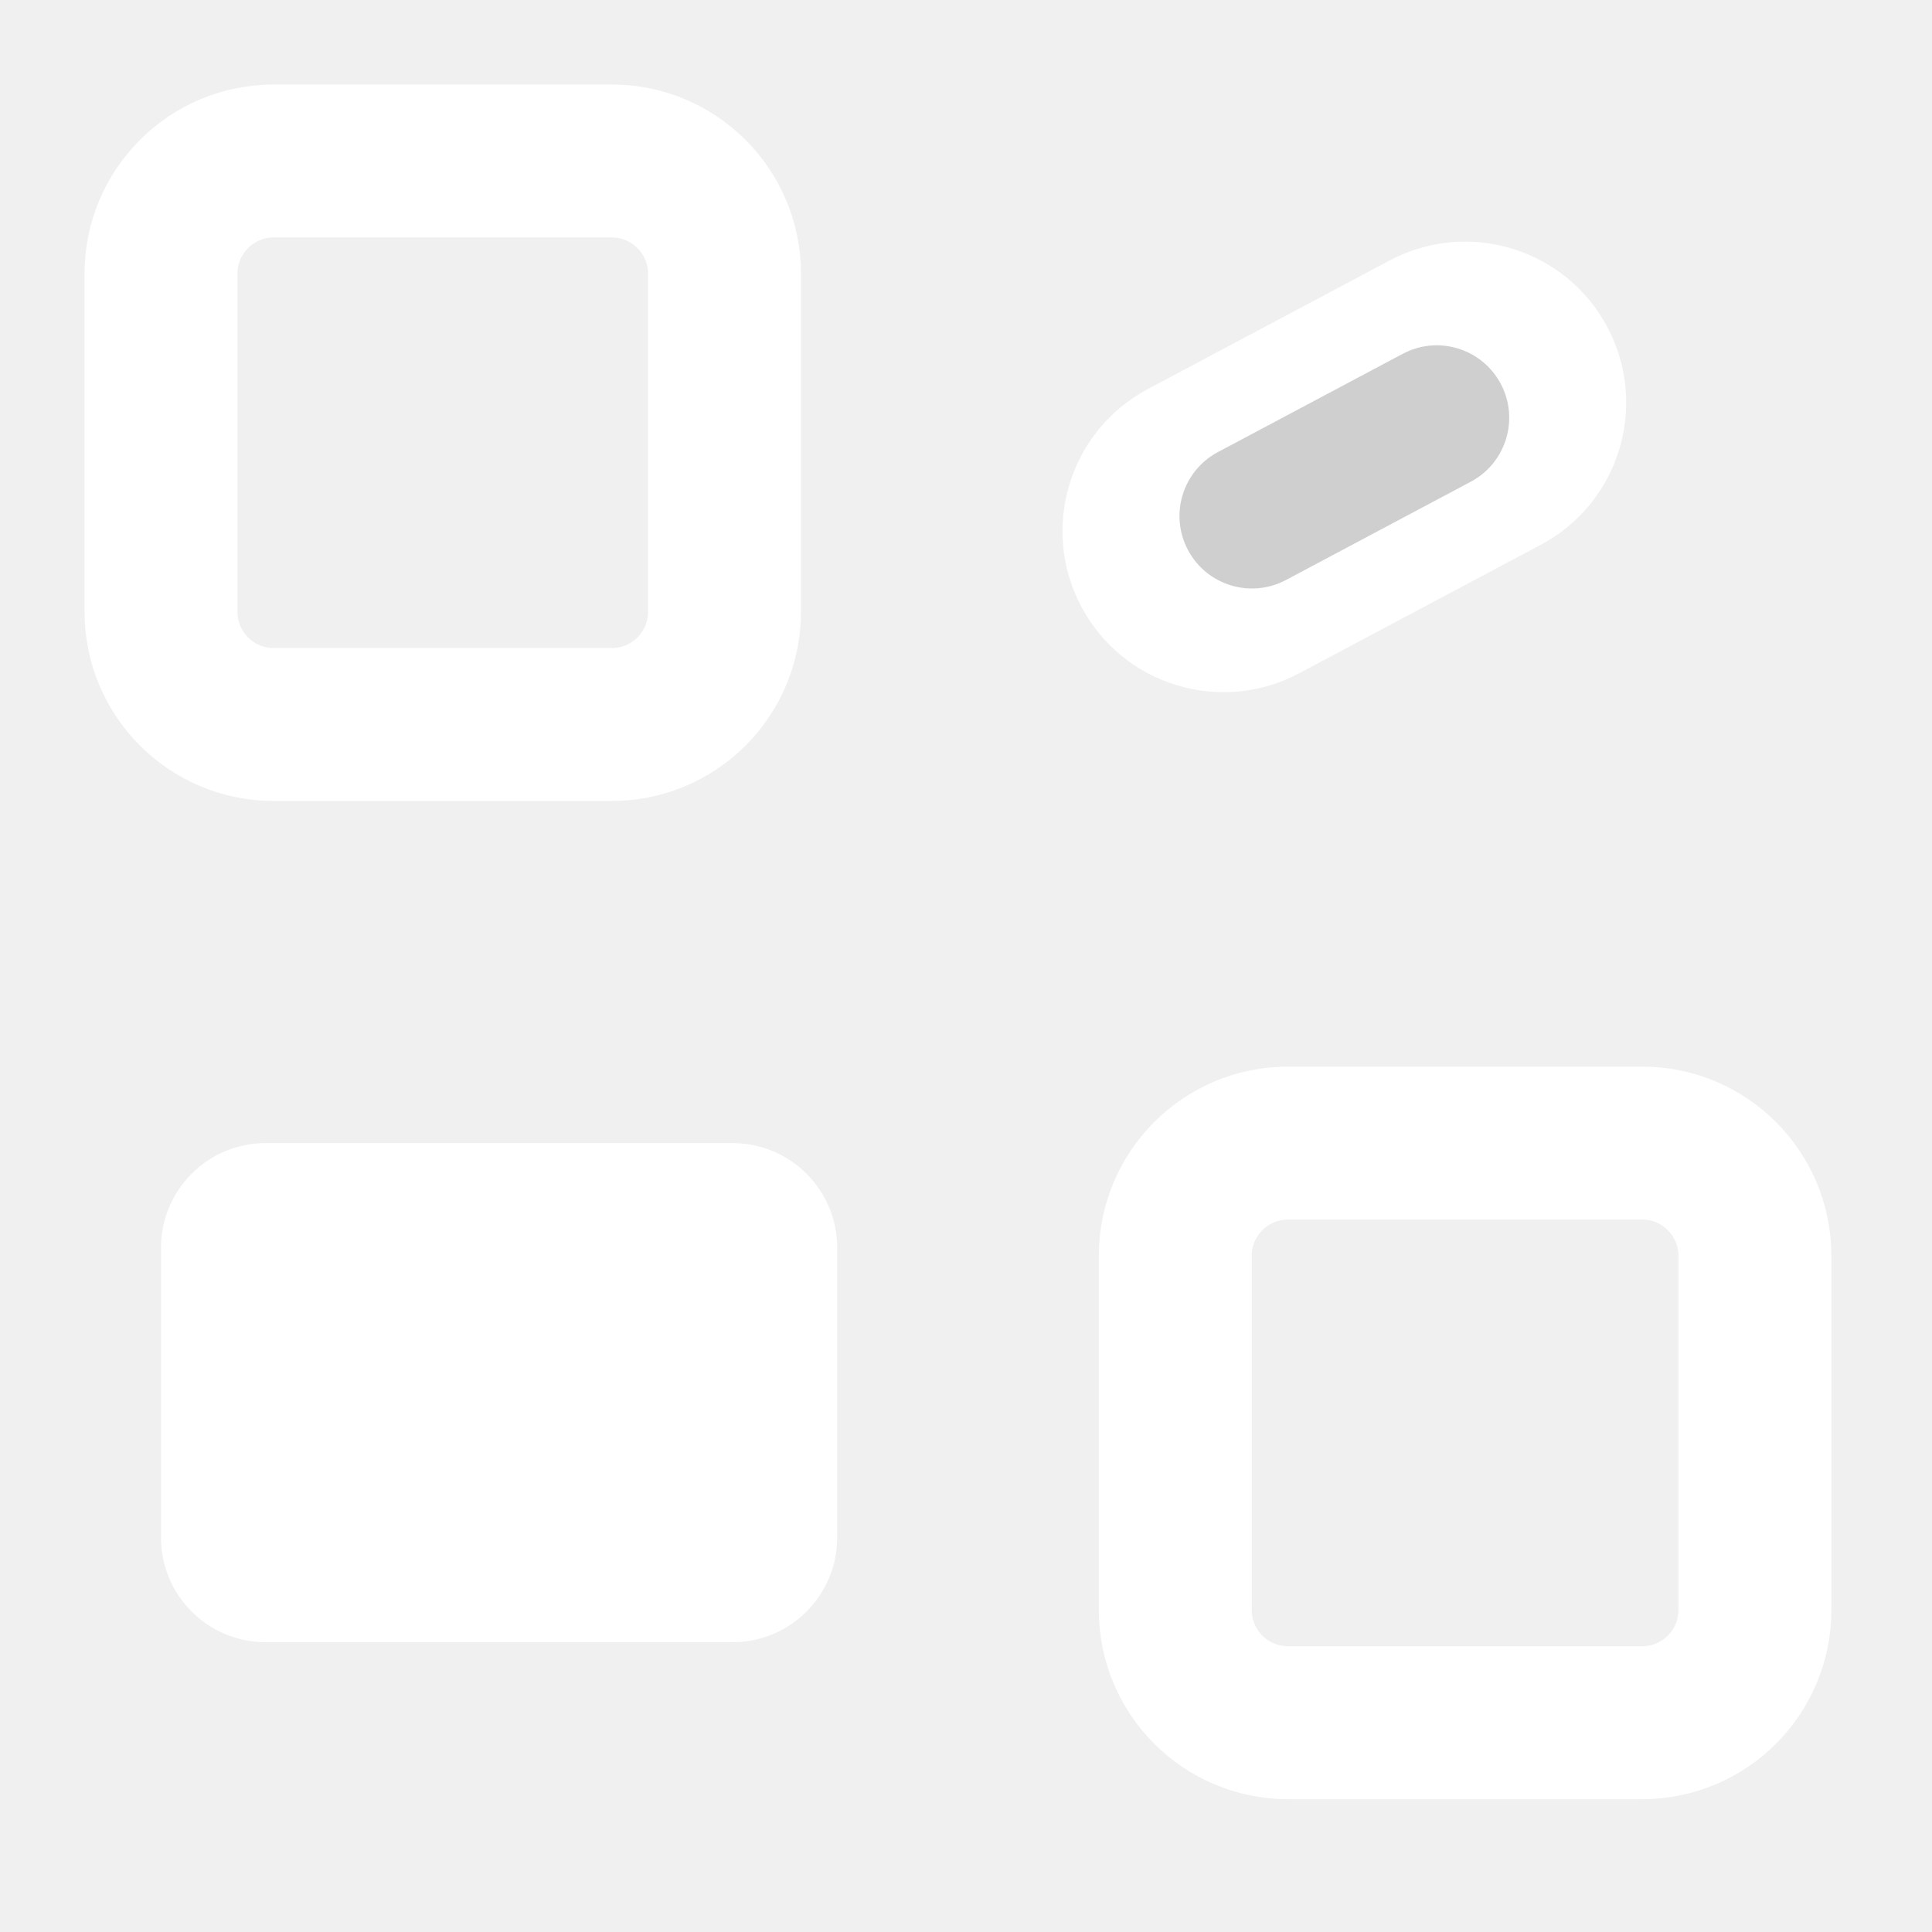
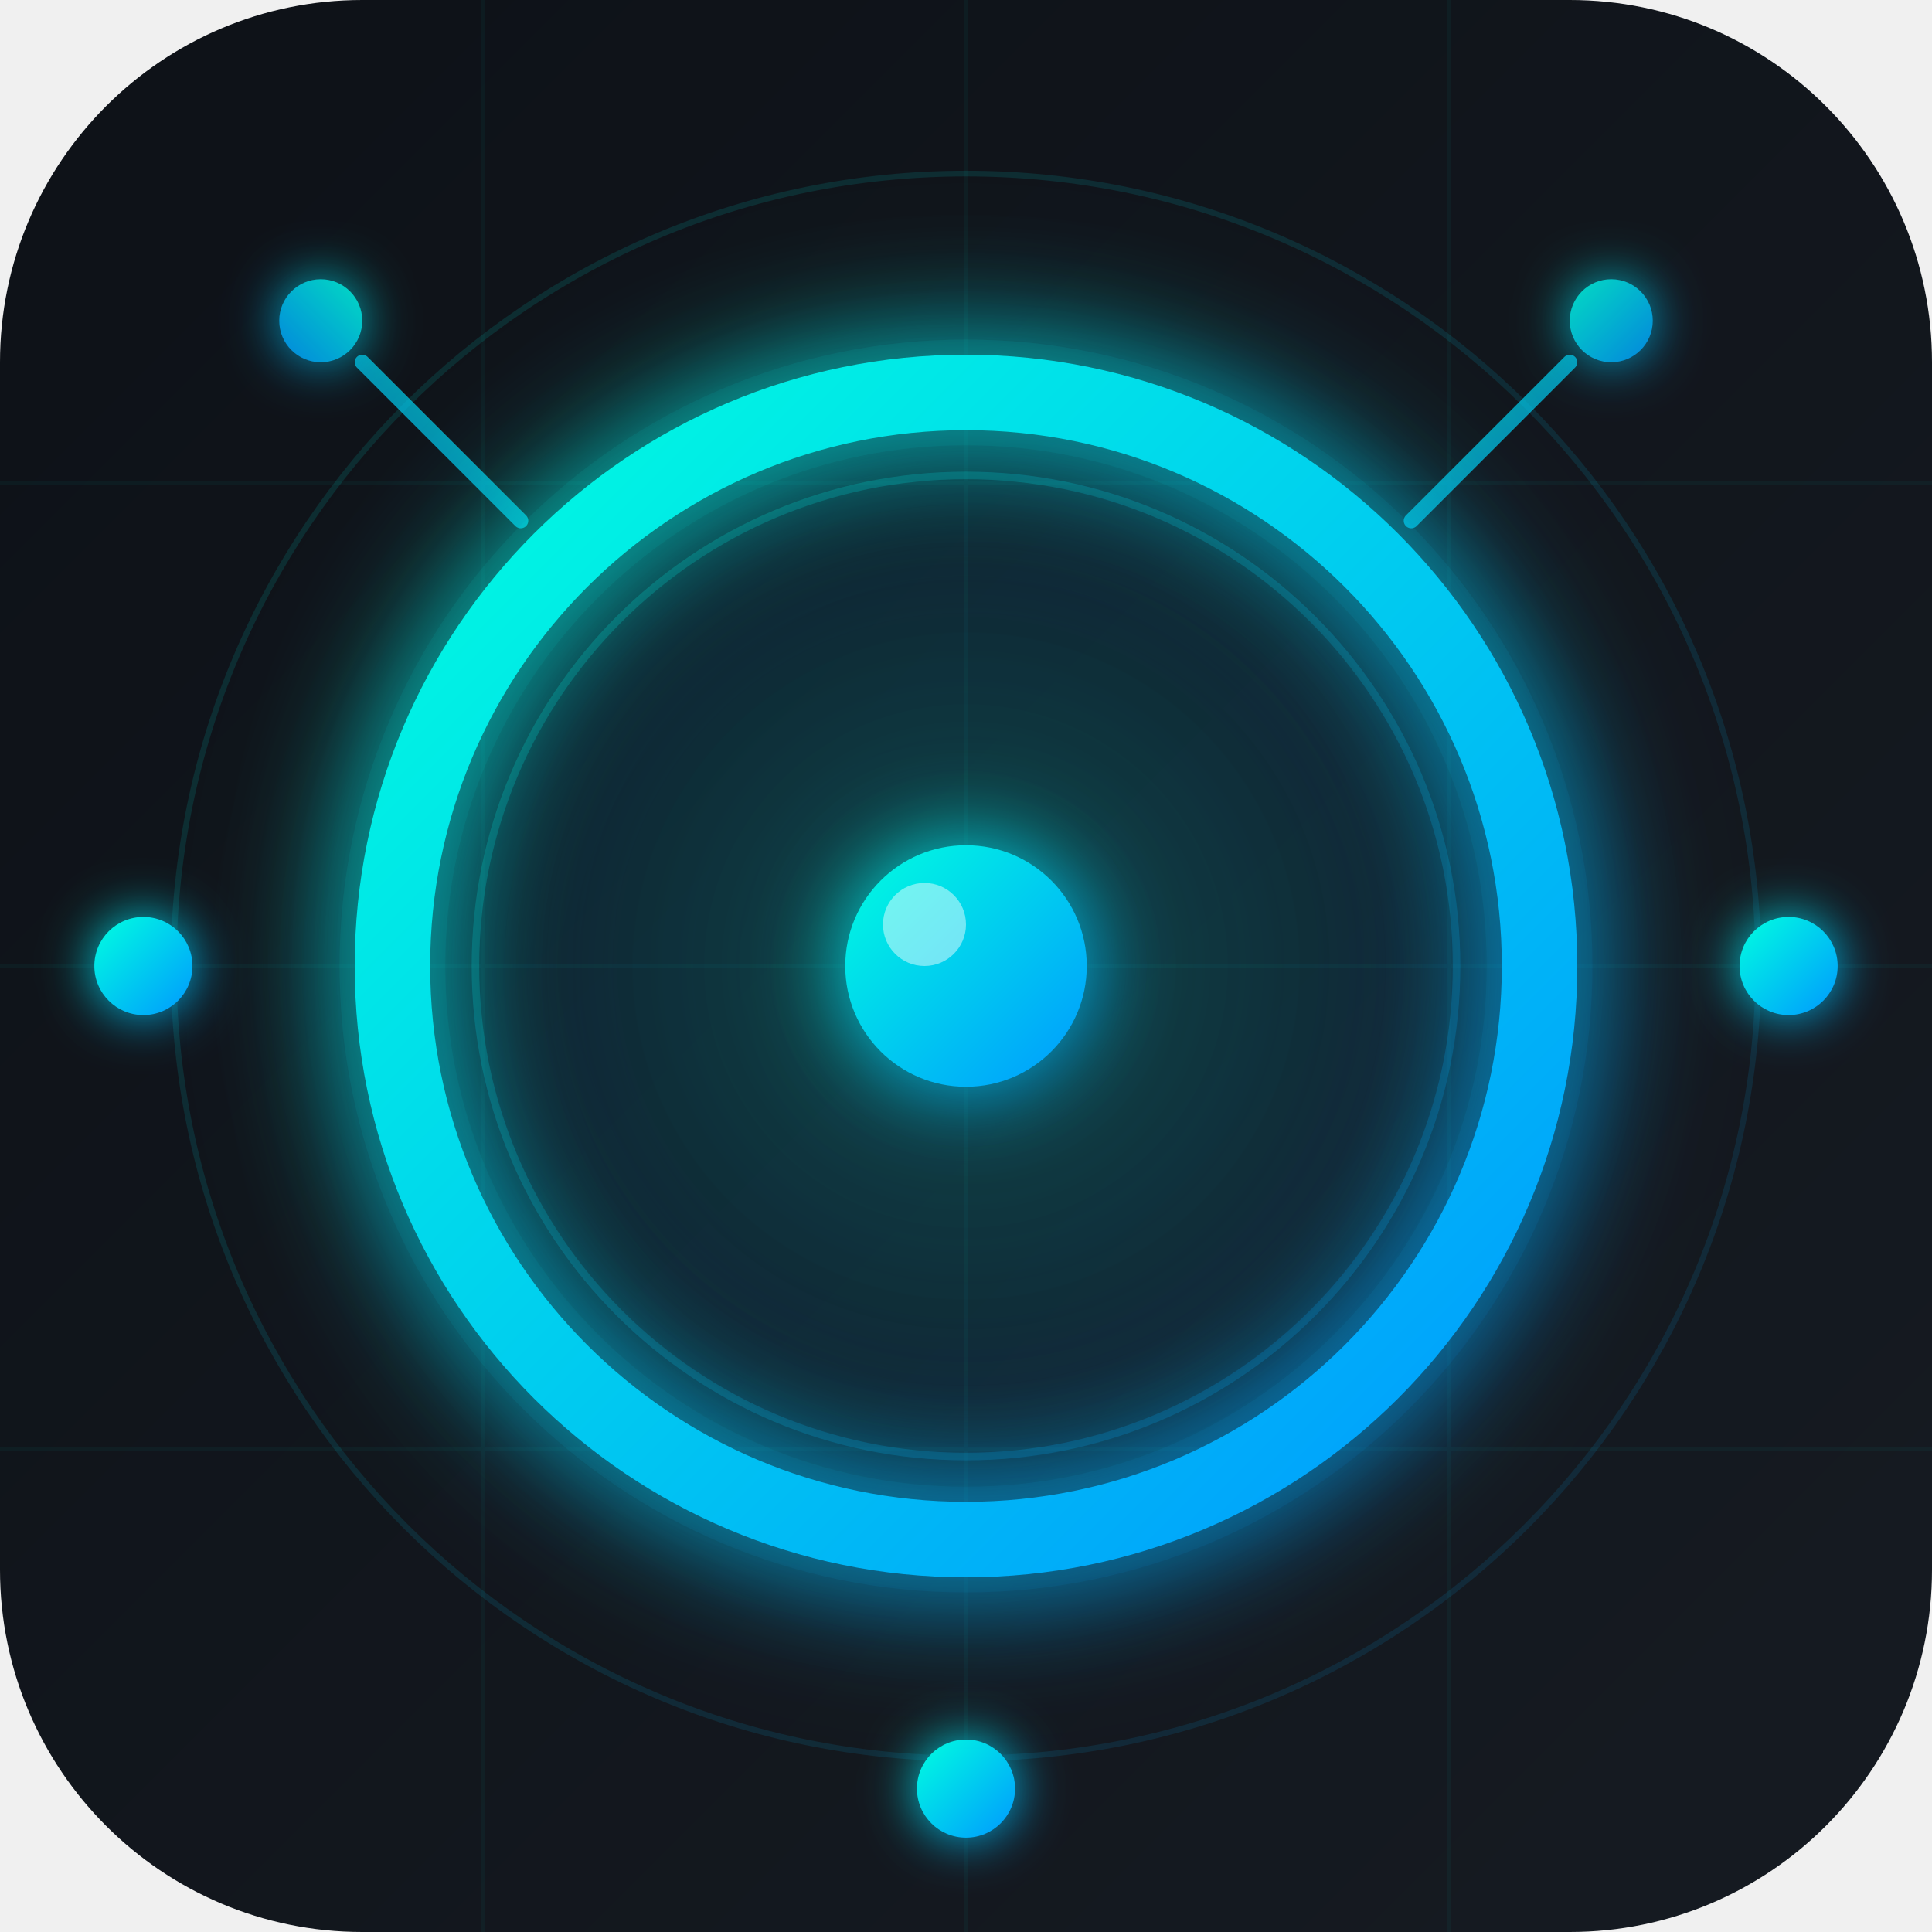
- <svg xmlns="http://www.w3.org/2000/svg" viewBox="0 0 24 24" width="24" height="24" fill="none">
-   <rect x="2" y="2" width="7" height="7" rx="1.4" stroke="#ffffff" stroke-width="1.9" />
-   <rect x="2" y="14.2" width="8.4" height="6.2" rx="1.3" fill="#ffffff" />
-   <rect x="14.6" y="14.2" width="7.2" height="7.2" rx="1.4" stroke="#ffffff" stroke-width="1.9" />
-   <g transform="rotate(-28 16.7 5.8)">
-     <rect x="13" y="3.8" width="7.4" height="4" rx="2" fill="#ffffff" />
-     <rect x="14.5" y="4.9" width="4.4" height="1.8" rx="0.9" fill="#0f1115" opacity="0.2" />
+ <svg xmlns="http://www.w3.org/2000/svg" viewBox="0 0 512 512" width="512" height="512">
+   <defs>
+     <linearGradient id="bgGrad" x1="0" y1="0" x2="1" y2="1">
+       <stop offset="0%" stop-color="#0D1117" />
+       <stop offset="100%" stop-color="#161B22" />
+     </linearGradient>
+     <linearGradient id="accentGrad" x1="0" y1="0" x2="1" y2="1">
+       <stop offset="0%" stop-color="#00FFE0" />
+       <stop offset="100%" stop-color="#0099FF" />
+     </linearGradient>
+     <linearGradient id="accentGrad2" x1="1" y1="0" x2="0" y2="1">
+       <stop offset="0%" stop-color="#00FFE0" />
+       <stop offset="100%" stop-color="#0099FF" />
+     </linearGradient>
+     <radialGradient id="fillGrad" cx="50%" cy="50%" r="50%">
+       <stop offset="0%" stop-color="#00E5CC" stop-opacity="0.12" />
+       <stop offset="100%" stop-color="#0099FF" stop-opacity="0.02" />
+     </radialGradient>
+     <radialGradient id="glowBg" cx="50%" cy="50%" r="50%">
+       <stop offset="0%" stop-color="#00CCAA" stop-opacity="0.18" />
+       <stop offset="100%" stop-color="#0099FF" stop-opacity="0" />
+     </radialGradient>
+     <filter id="bigGlow" x="-50%" y="-50%" width="200%" height="200%">
+       <feGaussianBlur stdDeviation="16" result="blur" />
+       <feMerge>
+         <feMergeNode in="blur" />
+         <feMergeNode in="SourceGraphic" />
+       </feMerge>
+     </filter>
+     <filter id="xGlow" x="-60%" y="-60%" width="220%" height="220%">
+       <feGaussianBlur stdDeviation="22" result="blur" />
+       <feMerge>
+         <feMergeNode in="blur" />
+         <feMergeNode in="SourceGraphic" />
+       </feMerge>
+     </filter>
+     <filter id="dotGlow" x="-100%" y="-100%" width="300%" height="300%">
+       <feGaussianBlur stdDeviation="12" result="blur" />
+       <feMerge>
+         <feMergeNode in="blur" />
+         <feMergeNode in="SourceGraphic" />
+       </feMerge>
+     </filter>
+     <filter id="nodeGlow" x="-100%" y="-100%" width="300%" height="300%">
+       <feGaussianBlur stdDeviation="7" result="blur" />
+       <feMerge>
+         <feMergeNode in="blur" />
+         <feMergeNode in="SourceGraphic" />
+       </feMerge>
+     </filter>
+   </defs>
+   <rect width="512" height="512" rx="96" fill="url(#bgGrad)" />
+   <g opacity="0.045" stroke="#00E5CC" stroke-width="1">
+     <line x1="0" y1="128" x2="512" y2="128" />
+     <line x1="0" y1="256" x2="512" y2="256" />
+     <line x1="0" y1="384" x2="512" y2="384" />
+     <line x1="128" y1="0" x2="128" y2="512" />
+     <line x1="256" y1="0" x2="256" y2="512" />
+     <line x1="384" y1="0" x2="384" y2="512" />
  </g>
+   <circle cx="256" cy="256" r="180" fill="url(#glowBg)" />
+   <circle cx="256" cy="256" r="210" fill="none" stroke="url(#accentGrad)" stroke-width="1.5" opacity="0.12" />
+   <line x1="104" y1="256" x2="52" y2="256" stroke="url(#accentGrad)" stroke-width="5" stroke-linecap="round" opacity="0.95" />
+   <circle cx="38" cy="256" r="13" fill="url(#accentGrad)" filter="url(#nodeGlow)" />
+   <line x1="408" y1="256" x2="460" y2="256" stroke="url(#accentGrad)" stroke-width="5" stroke-linecap="round" opacity="0.95" />
+   <circle cx="474" cy="256" r="13" fill="url(#accentGrad)" filter="url(#nodeGlow)" />
+   <line x1="138" y1="138" x2="96" y2="96" stroke="url(#accentGrad2)" stroke-width="4" stroke-linecap="round" opacity="0.7" />
+   <circle cx="85" cy="85" r="11" fill="url(#accentGrad2)" filter="url(#nodeGlow)" opacity="0.85" />
+   <line x1="374" y1="138" x2="416" y2="96" stroke="url(#accentGrad)" stroke-width="4" stroke-linecap="round" opacity="0.7" />
+   <circle cx="427" cy="85" r="11" fill="url(#accentGrad)" filter="url(#nodeGlow)" opacity="0.85" />
+   <line x1="256" y1="408" x2="256" y2="460" stroke="url(#accentGrad)" stroke-width="5" stroke-linecap="round" opacity="0.95" />
+   <circle cx="256" cy="474" r="13" fill="url(#accentGrad)" filter="url(#nodeGlow)" />
+   <circle cx="256" cy="256" r="152" fill="url(#fillGrad)" />
+   <circle cx="256" cy="256" r="152" fill="none" stroke="url(#accentGrad)" stroke-width="28" opacity="0.12" filter="url(#xGlow)" />
+   <circle cx="256" cy="256" r="152" fill="none" stroke="url(#accentGrad)" stroke-width="20" filter="url(#bigGlow)" />
+   <circle cx="256" cy="256" r="130" fill="none" stroke="url(#accentGrad)" stroke-width="2" opacity="0.2" />
+   <circle cx="256" cy="256" r="32" fill="url(#accentGrad)" filter="url(#dotGlow)" />
+   <circle cx="245" cy="245" r="11" fill="white" opacity="0.45" />
</svg>
